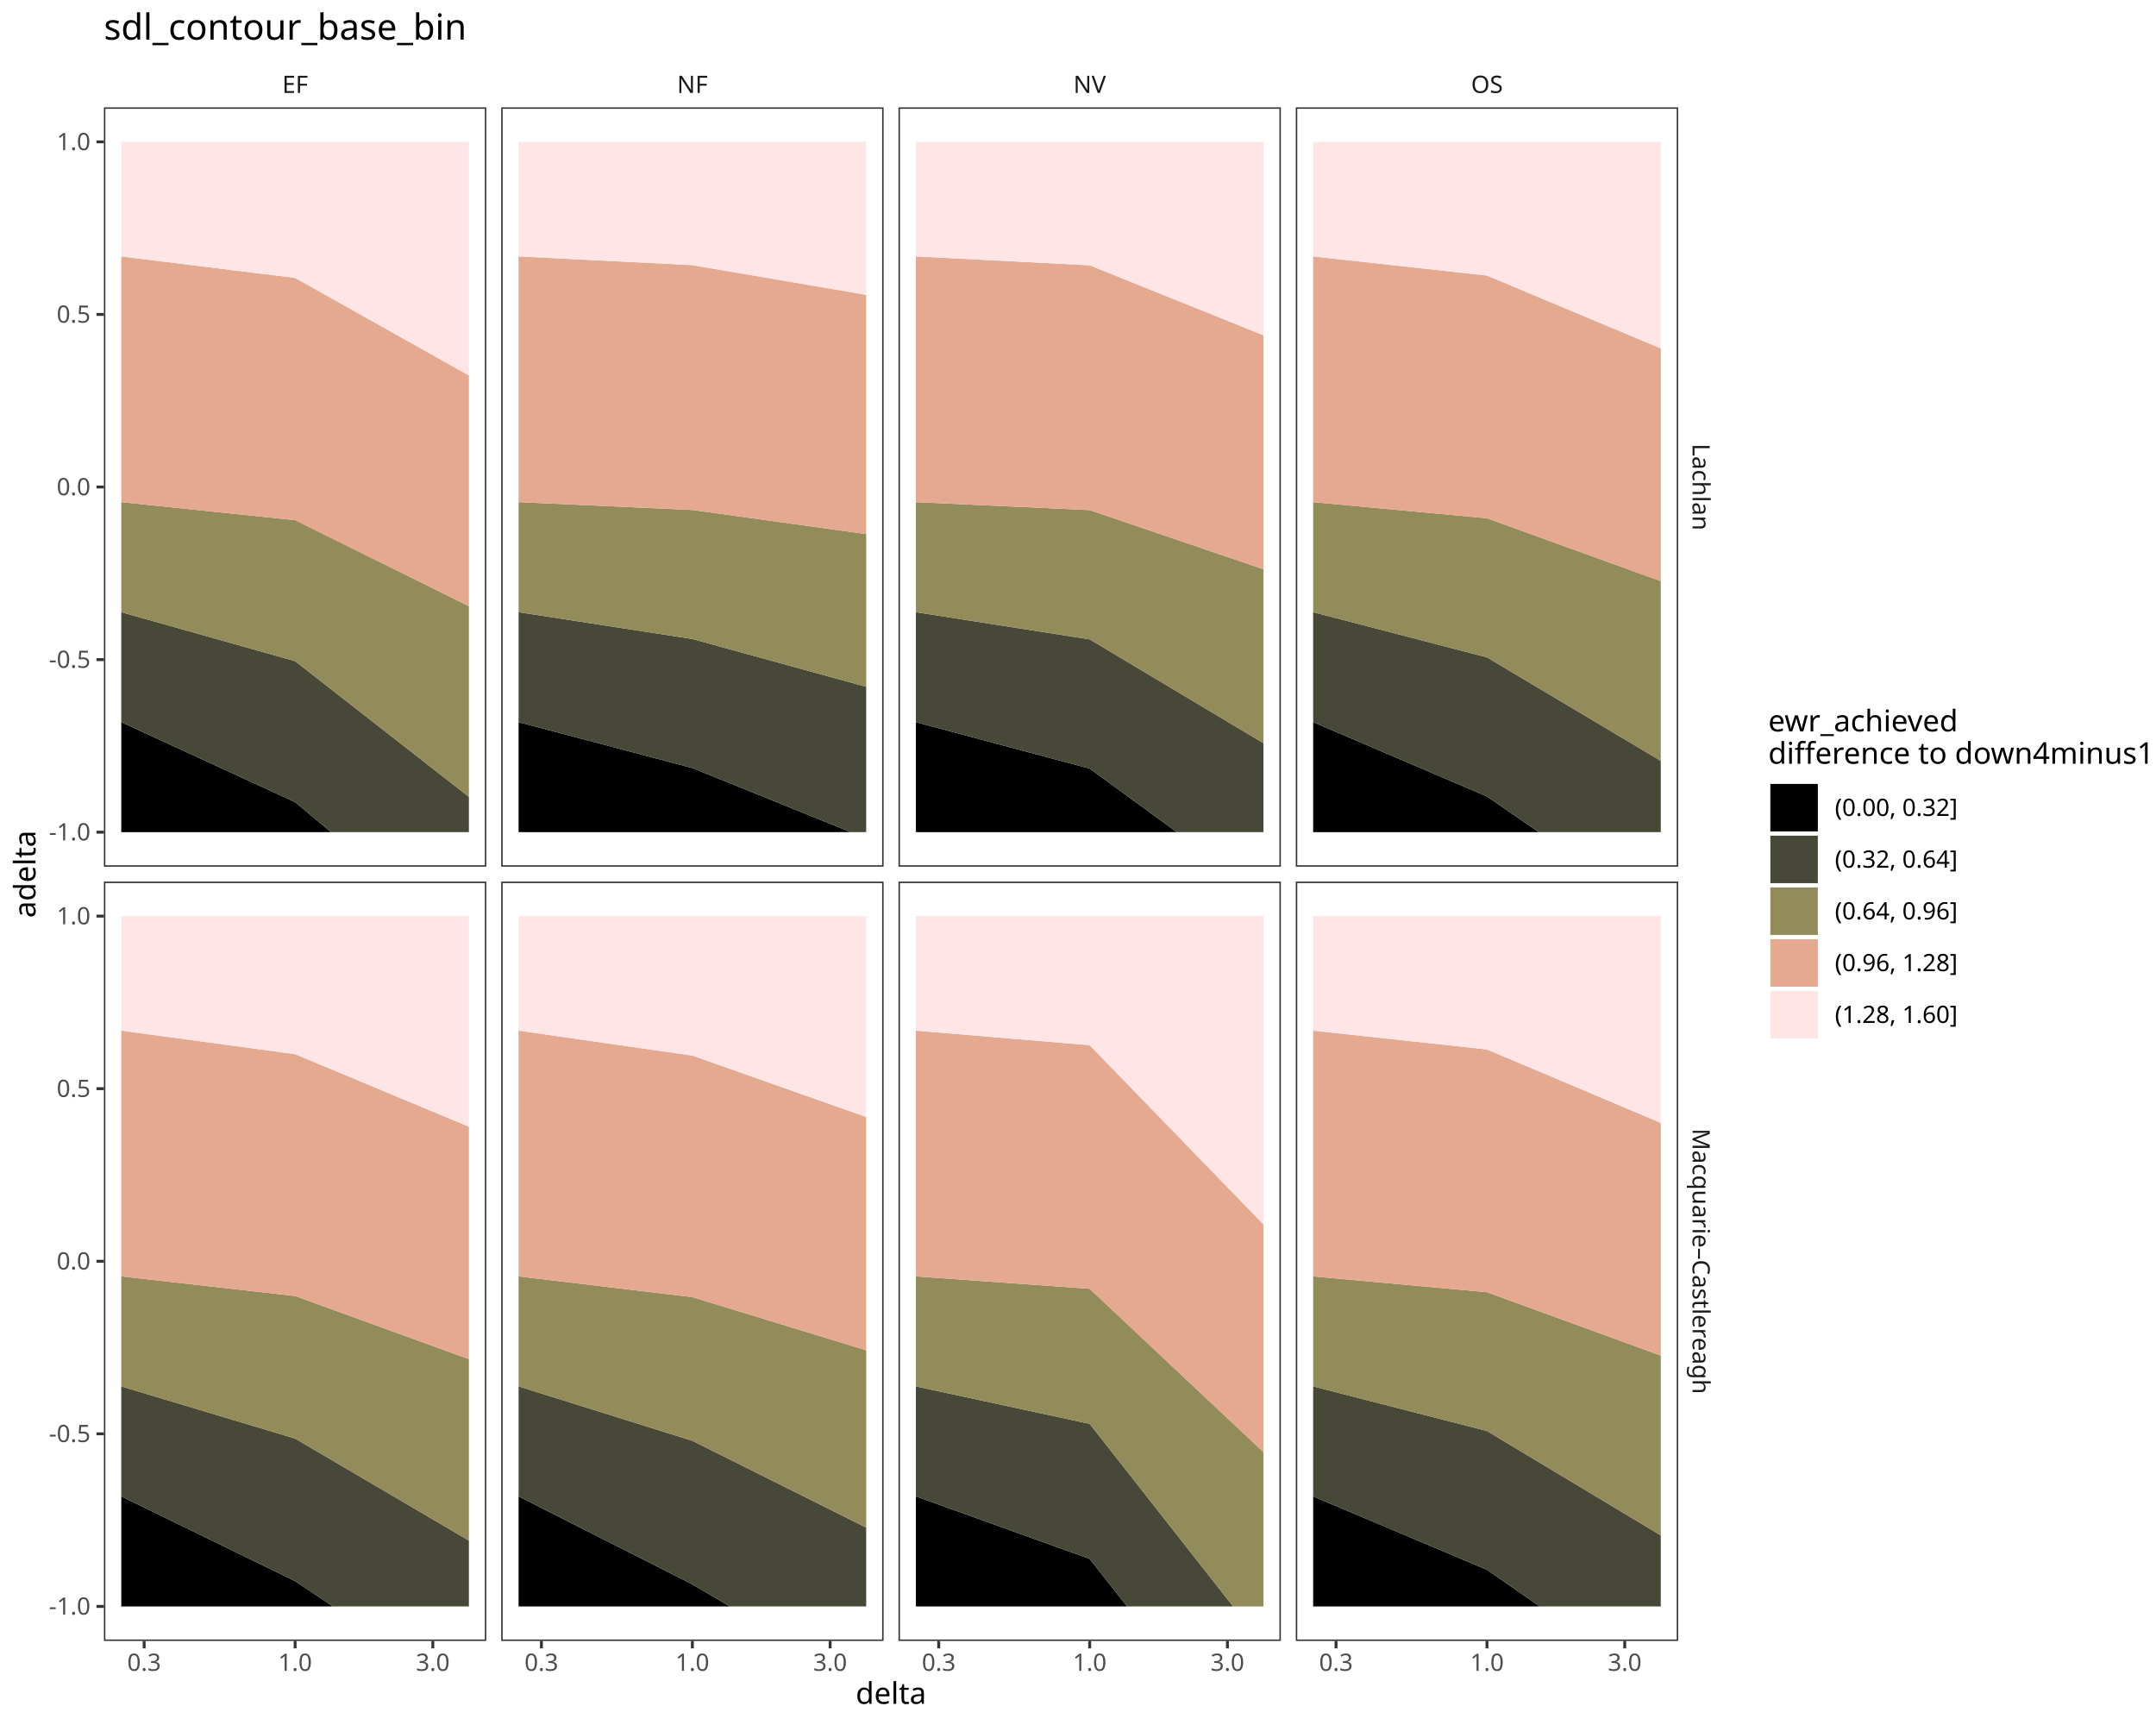
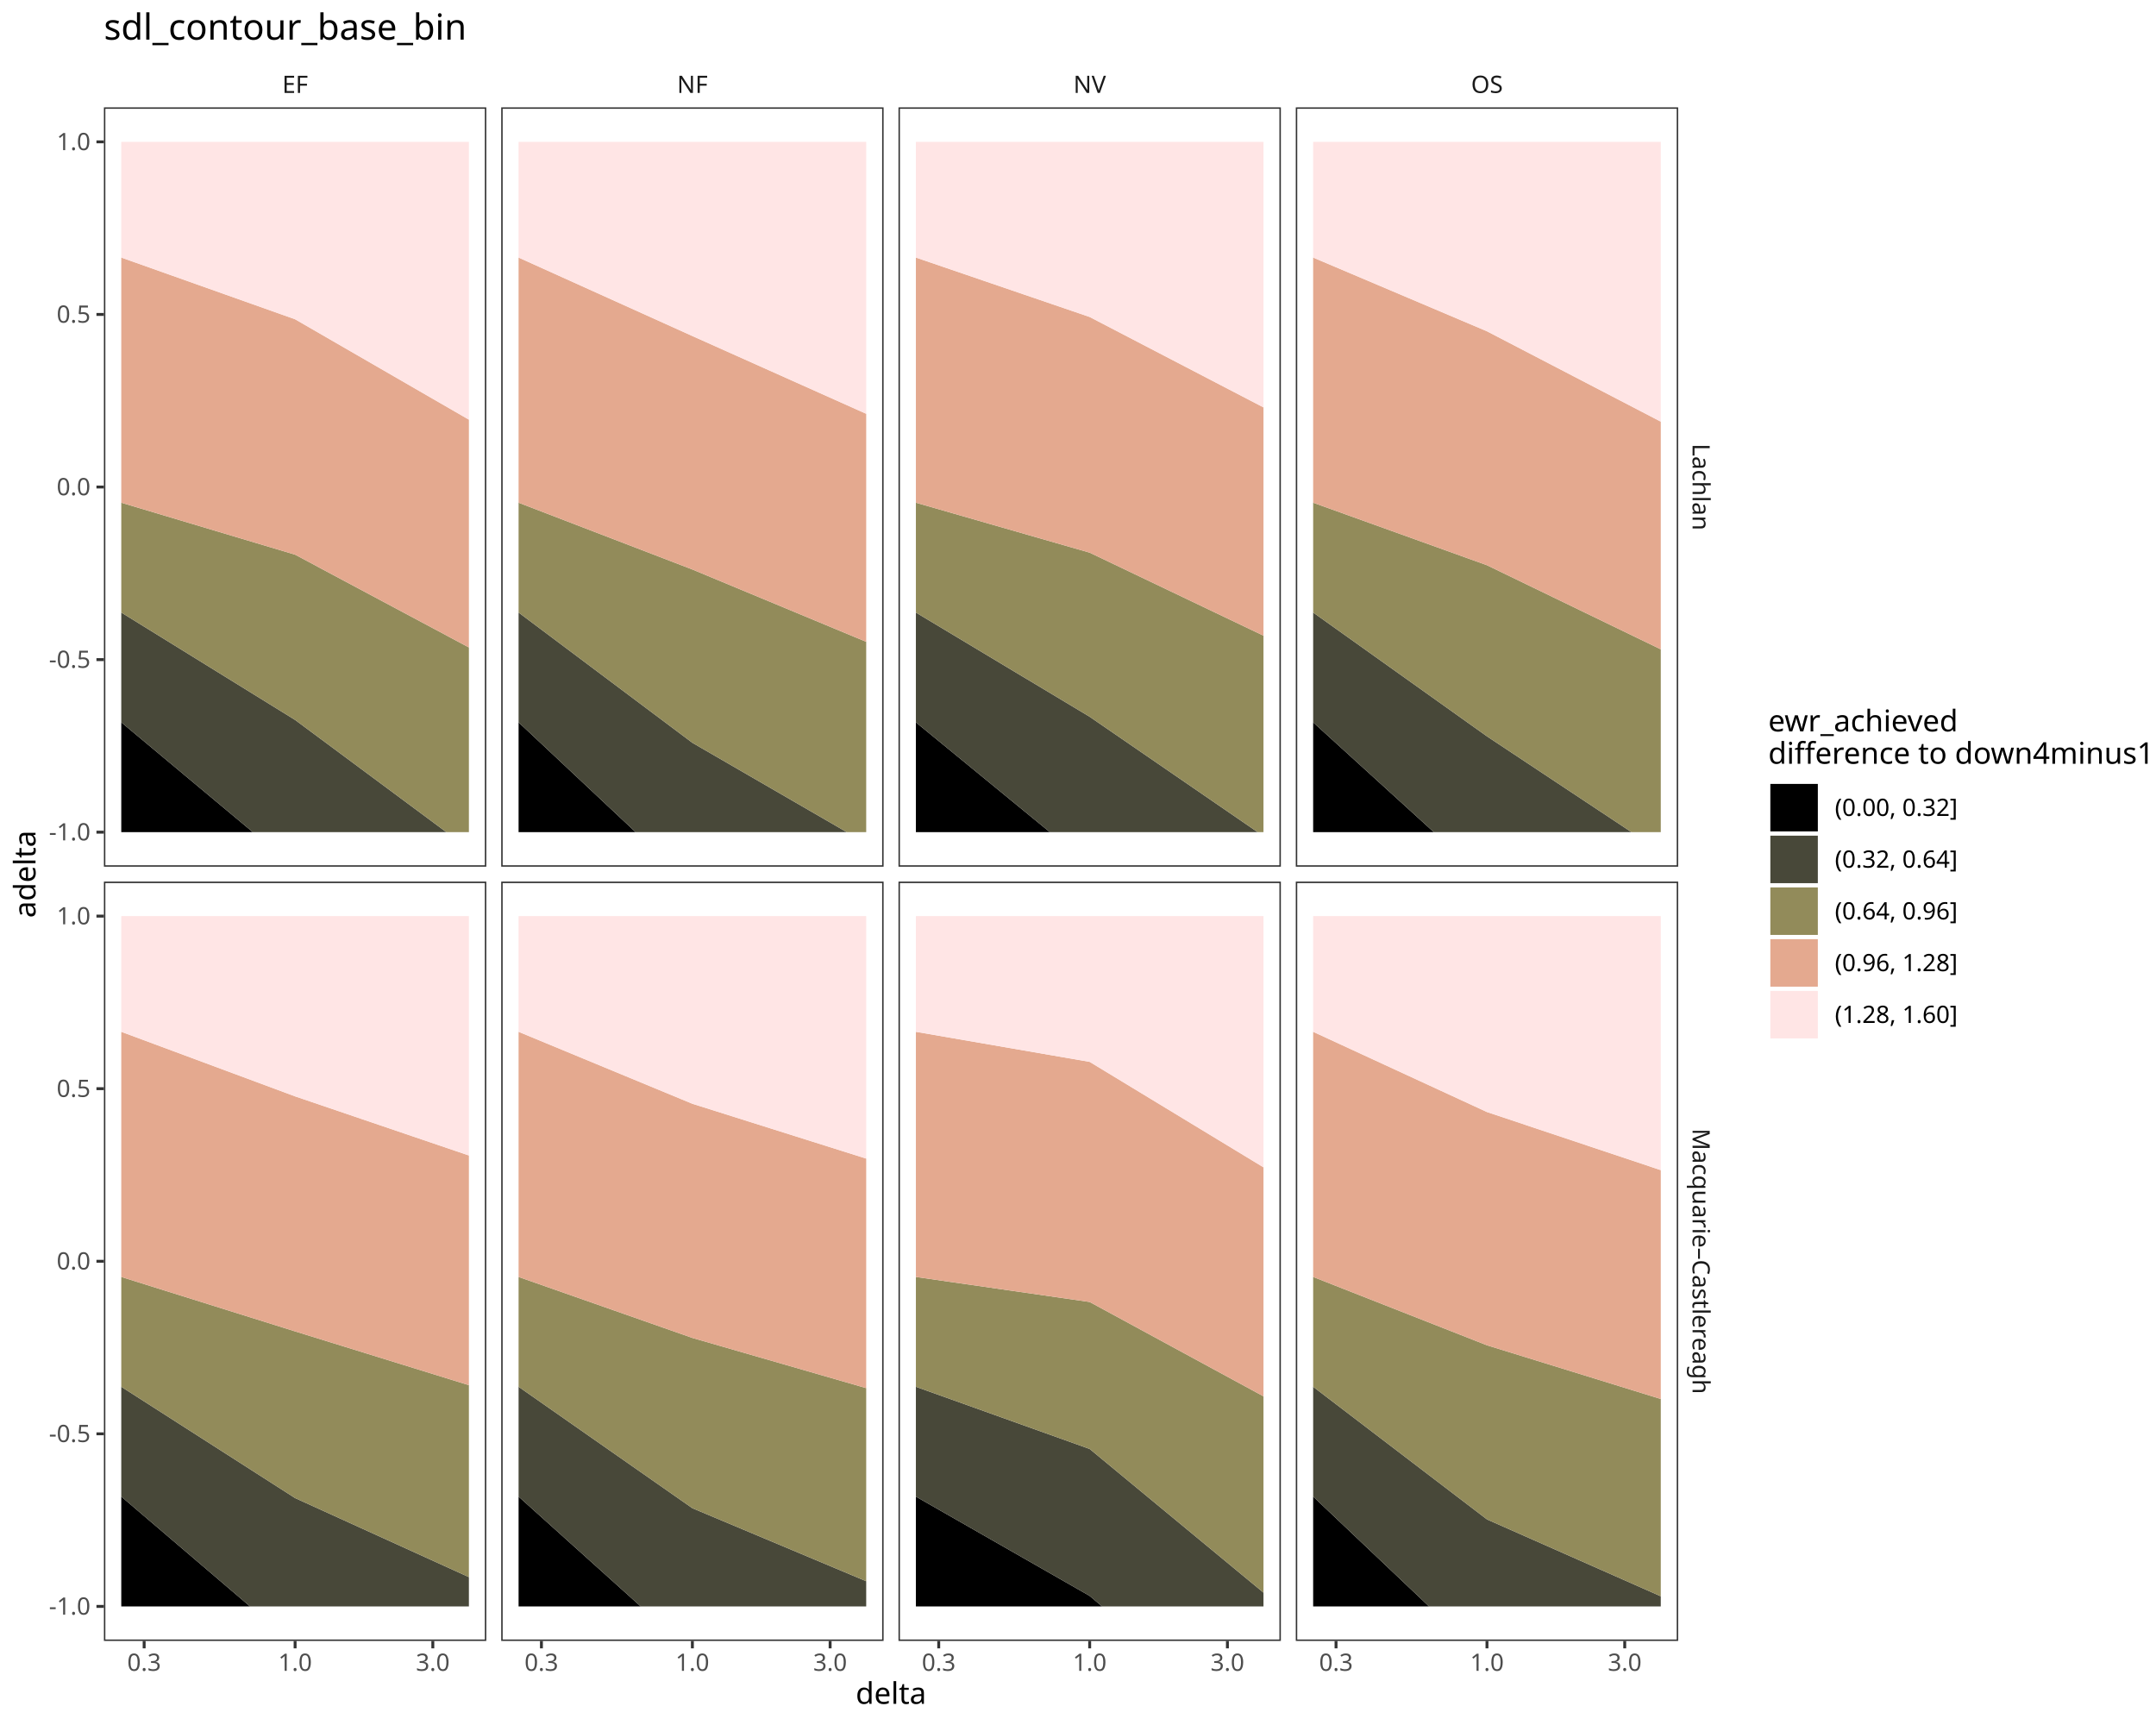
<svg xmlns="http://www.w3.org/2000/svg" class="svglite" data-engine-version="2.0" width="720.00pt" height="576.00pt" viewBox="0 0 720.00 576.00">
  <defs>
    <style type="text/css">
    .svglite line, .svglite polyline, .svglite polygon, .svglite path, .svglite rect, .svglite circle {
      fill: none;
      stroke: #000000;
      stroke-linecap: round;
      stroke-linejoin: round;
      stroke-miterlimit: 10.00;
    }
  </style>
  </defs>
  <rect width="100%" height="100%" style="stroke: none; fill: #FFFFFF;" />
  <defs>
    <clipPath id="cpMC4wMHw3MjAuMDB8MC4wMHw1NzYuMDA=">
      <rect x="0.00" y="0.00" width="720.00" height="576.00" />
    </clipPath>
  </defs>
  <g clip-path="url(#cpMC4wMHw3MjAuMDB8MC4wMHw1NzYuMDA=)">
    <rect x="0" y="0.00" width="720.00" height="576.00" style="stroke-width: 0.97; stroke: #FFFFFF; fill: #FFFFFF;" />
  </g>
  <defs>
    <clipPath id="cpMzQuNzB8MTYyLjM5fDM1Ljg1fDI4OS4zOQ==">
      <rect x="34.70" y="35.85" width="127.70" height="253.55" />
    </clipPath>
  </defs>
  <g clip-path="url(#cpMzQuNzB8MTYyLjM5fDM1Ljg1fDI4OS4zOQ==)">
    <rect x="34.70" y="35.85" width="127.70" height="253.55" style="stroke-width: 0.97; stroke: none; fill: #FFFFFF;" />
-     <path d="M 110.56 277.87 L 98.55 267.85 L 40.50 241.14 L 40.50 277.87 L 98.55 277.87 Z" style="fill-rule: evenodd; fill: #000000; stroke-width: 1.07; stroke: none; stroke-linecap: butt;" />
-     <path d="M 110.56 277.87 L 156.59 277.87 L 156.59 266.08 L 98.55 220.76 L 40.50 204.41 L 40.50 241.14 L 98.55 267.85 Z" style="fill-rule: evenodd; fill: #484839; stroke-width: 1.07; stroke: none; stroke-linecap: butt;" />
-     <path d="M 156.59 202.40 L 98.55 173.68 L 40.50 167.67 L 40.50 204.41 L 98.55 220.76 L 156.59 266.08 Z" style="fill-rule: evenodd; fill: #928B5A; stroke-width: 1.07; stroke: none; stroke-linecap: butt;" />
-     <path d="M 156.59 162.62 L 156.59 125.36 L 98.55 92.79 L 40.50 85.62 L 40.50 162.62 L 40.50 167.67 L 98.55 173.68 L 156.59 202.40 Z" style="fill-rule: evenodd; fill: #E4A98F; stroke-width: 1.07; stroke: none; stroke-linecap: butt;" />
-     <path d="M 156.59 47.37 L 98.55 47.37 L 40.50 47.37 L 40.50 85.62 L 98.55 92.79 L 156.59 125.36 Z" style="fill-rule: evenodd; fill: #FFE5E5; stroke-width: 1.07; stroke: none; stroke-linecap: butt;" />
+     <path d="M 84.44 277.87 L 40.50 241.20 L 40.50 277.87 Z" style="fill-rule: evenodd; fill: #000000; stroke-width: 1.07; stroke: none; stroke-linecap: butt;" />
+     <path d="M 149.07 277.87 L 98.55 240.40 L 40.50 204.53 L 40.50 241.20 L 84.44 277.87 L 98.55 277.87 Z" style="fill-rule: evenodd; fill: #484839; stroke-width: 1.07; stroke: none; stroke-linecap: butt;" />
+     <path d="M 149.07 277.87 L 156.59 277.87 L 156.59 216.19 L 98.55 185.21 L 40.50 167.86 L 40.50 204.53 L 98.55 240.40 Z" style="fill-rule: evenodd; fill: #928B5A; stroke-width: 1.07; stroke: none; stroke-linecap: butt;" />
+     <path d="M 156.59 162.62 L 156.59 140.13 L 98.55 106.61 L 40.50 86.00 L 40.50 162.62 L 40.50 167.86 L 98.55 185.21 L 156.59 216.19 Z" style="fill-rule: evenodd; fill: #E4A98F; stroke-width: 1.07; stroke: none; stroke-linecap: butt;" />
+     <path d="M 156.59 47.37 L 98.55 47.37 L 40.50 47.37 L 40.50 86.00 L 98.55 106.61 L 156.59 140.13 Z" style="fill-rule: evenodd; fill: #FFE5E5; stroke-width: 1.07; stroke: none; stroke-linecap: butt;" />
    <rect x="34.70" y="35.85" width="127.70" height="253.55" style="stroke-width: 0.97; stroke: #333333;" />
  </g>
  <g clip-path="url(#cpMC4wMHw3MjAuMDB8MC4wMHw1NzYuMDA=)">
</g>
  <defs>
    <clipPath id="cpMzQuNzB8MTYyLjM5fDI5NC4zOHw1NDcuOTI=">
      <rect x="34.70" y="294.38" width="127.70" height="253.55" />
    </clipPath>
  </defs>
  <g clip-path="url(#cpMzQuNzB8MTYyLjM5fDI5NC4zOHw1NDcuOTI=)">
    <rect x="34.70" y="294.38" width="127.70" height="253.55" style="stroke-width: 0.97; stroke: none; fill: #FFFFFF;" />
-     <path d="M 111.18 536.40 L 98.55 527.96 L 40.50 499.66 L 40.50 536.40 L 98.55 536.40 Z" style="fill-rule: evenodd; fill: #000000; stroke-width: 1.07; stroke: none; stroke-linecap: butt;" />
-     <path d="M 111.18 536.40 L 156.59 536.40 L 156.59 514.43 L 98.55 480.35 L 40.50 462.93 L 40.50 499.66 L 98.55 527.96 Z" style="fill-rule: evenodd; fill: #484839; stroke-width: 1.07; stroke: none; stroke-linecap: butt;" />
-     <path d="M 156.59 453.82 L 98.55 432.75 L 40.50 426.20 L 40.50 462.93 L 98.55 480.35 L 156.59 514.43 Z" style="fill-rule: evenodd; fill: #928B5A; stroke-width: 1.07; stroke: none; stroke-linecap: butt;" />
-     <path d="M 156.59 421.15 L 156.59 376.22 L 98.55 351.99 L 40.50 344.14 L 40.50 421.15 L 40.50 426.20 L 98.55 432.75 L 156.59 453.82 Z" style="fill-rule: evenodd; fill: #E4A98F; stroke-width: 1.07; stroke: none; stroke-linecap: butt;" />
-     <path d="M 156.59 305.90 L 98.55 305.90 L 40.50 305.90 L 40.50 344.14 L 98.55 351.99 L 156.59 376.22 Z" style="fill-rule: evenodd; fill: #FFE5E5; stroke-width: 1.07; stroke: none; stroke-linecap: butt;" />
+     <path d="M 83.49 536.40 L 40.50 499.73 L 40.50 536.40 Z" style="fill-rule: evenodd; fill: #000000; stroke-width: 1.07; stroke: none; stroke-linecap: butt;" />
+     <path d="M 156.59 526.62 L 98.55 500.23 L 40.50 463.06 L 40.50 499.73 L 83.49 536.40 L 98.55 536.40 L 156.59 536.40 Z" style="fill-rule: evenodd; fill: #484839; stroke-width: 1.07; stroke: none; stroke-linecap: butt;" />
+     <path d="M 156.59 462.53 L 98.55 444.57 L 40.50 426.39 L 40.50 463.06 L 98.55 500.23 L 156.59 526.62 Z" style="fill-rule: evenodd; fill: #928B5A; stroke-width: 1.07; stroke: none; stroke-linecap: butt;" />
+     <path d="M 156.59 421.15 L 156.59 385.83 L 98.55 366.09 L 40.50 344.53 L 40.50 421.15 L 40.50 426.39 L 98.55 444.57 L 156.59 462.53 Z" style="fill-rule: evenodd; fill: #E4A98F; stroke-width: 1.07; stroke: none; stroke-linecap: butt;" />
+     <path d="M 156.59 305.90 L 98.55 305.90 L 40.50 305.90 L 40.50 344.53 L 98.55 366.09 L 156.59 385.83 Z" style="fill-rule: evenodd; fill: #FFE5E5; stroke-width: 1.07; stroke: none; stroke-linecap: butt;" />
    <rect x="34.70" y="294.38" width="127.70" height="253.55" style="stroke-width: 0.97; stroke: #333333;" />
  </g>
  <g clip-path="url(#cpMC4wMHw3MjAuMDB8MC4wMHw1NzYuMDA=)">
</g>
  <defs>
    <clipPath id="cpMTY3LjM4fDI5NS4wN3wzNS44NXwyODkuMzk=">
      <rect x="167.38" y="35.85" width="127.70" height="253.55" />
    </clipPath>
  </defs>
  <g clip-path="url(#cpMTY3LjM4fDI5NS4wN3wzNS44NXwyODkuMzk=)">
    <rect x="167.38" y="35.85" width="127.70" height="253.55" style="stroke-width: 0.97; stroke: none; fill: #FFFFFF;" />
-     <path d="M 284.12 277.87 L 231.22 256.46 L 173.18 241.14 L 173.18 277.87 L 231.22 277.87 Z" style="fill-rule: evenodd; fill: #000000; stroke-width: 1.07; stroke: none; stroke-linecap: butt;" />
-     <path d="M 284.12 277.87 L 289.27 277.87 L 289.27 229.33 L 231.22 213.37 L 173.18 204.41 L 173.18 241.14 L 231.22 256.46 Z" style="fill-rule: evenodd; fill: #484839; stroke-width: 1.07; stroke: none; stroke-linecap: butt;" />
-     <path d="M 289.27 178.33 L 231.22 170.28 L 173.18 167.67 L 173.18 204.41 L 231.22 213.37 L 289.27 229.33 Z" style="fill-rule: evenodd; fill: #928B5A; stroke-width: 1.07; stroke: none; stroke-linecap: butt;" />
-     <path d="M 289.27 162.62 L 289.27 98.45 L 231.22 88.53 L 173.18 85.62 L 173.18 162.62 L 173.18 167.67 L 231.22 170.28 L 289.27 178.33 Z" style="fill-rule: evenodd; fill: #E4A98F; stroke-width: 1.07; stroke: none; stroke-linecap: butt;" />
-     <path d="M 289.27 47.37 L 231.22 47.37 L 173.18 47.37 L 173.18 85.62 L 231.22 88.53 L 289.27 98.45 Z" style="fill-rule: evenodd; fill: #FFE5E5; stroke-width: 1.07; stroke: none; stroke-linecap: butt;" />
+     <path d="M 212.28 277.87 L 173.18 241.20 L 173.18 277.87 Z" style="fill-rule: evenodd; fill: #000000; stroke-width: 1.07; stroke: none; stroke-linecap: butt;" />
+     <path d="M 282.79 277.87 L 231.22 248.03 L 173.18 204.53 L 173.18 241.20 L 212.28 277.87 L 231.22 277.87 Z" style="fill-rule: evenodd; fill: #484839; stroke-width: 1.07; stroke: none; stroke-linecap: butt;" />
+     <path d="M 282.79 277.87 L 289.27 277.87 L 289.27 214.31 L 231.22 190.16 L 173.18 167.86 L 173.18 204.53 L 231.22 248.03 Z" style="fill-rule: evenodd; fill: #928B5A; stroke-width: 1.07; stroke: none; stroke-linecap: butt;" />
+     <path d="M 289.27 162.62 L 289.27 138.17 L 231.22 112.20 L 173.18 86.00 L 173.18 162.62 L 173.18 167.86 L 231.22 190.16 L 289.27 214.31 Z" style="fill-rule: evenodd; fill: #E4A98F; stroke-width: 1.07; stroke: none; stroke-linecap: butt;" />
+     <path d="M 289.27 47.37 L 231.22 47.37 L 173.18 47.37 L 173.18 86.00 L 231.22 112.20 L 289.27 138.17 Z" style="fill-rule: evenodd; fill: #FFE5E5; stroke-width: 1.07; stroke: none; stroke-linecap: butt;" />
    <rect x="167.38" y="35.85" width="127.70" height="253.55" style="stroke-width: 0.97; stroke: #333333;" />
  </g>
  <g clip-path="url(#cpMC4wMHw3MjAuMDB8MC4wMHw1NzYuMDA=)">
</g>
  <defs>
    <clipPath id="cpMTY3LjM4fDI5NS4wN3wyOTQuMzh8NTQ3Ljky">
      <rect x="167.38" y="294.38" width="127.70" height="253.55" />
    </clipPath>
  </defs>
  <g clip-path="url(#cpMTY3LjM4fDI5NS4wN3wyOTQuMzh8NTQ3Ljky)">
    <rect x="167.38" y="294.38" width="127.70" height="253.55" style="stroke-width: 0.97; stroke: none; fill: #FFFFFF;" />
-     <path d="M 243.75 536.40 L 231.22 529.06 L 173.18 499.66 L 173.18 536.40 L 231.22 536.40 Z" style="fill-rule: evenodd; fill: #000000; stroke-width: 1.07; stroke: none; stroke-linecap: butt;" />
-     <path d="M 243.75 536.40 L 289.27 536.40 L 289.27 510.08 L 231.22 481.10 L 173.18 462.93 L 173.18 499.66 L 231.22 529.06 Z" style="fill-rule: evenodd; fill: #484839; stroke-width: 1.07; stroke: none; stroke-linecap: butt;" />
-     <path d="M 289.27 450.87 L 231.22 433.13 L 173.18 426.20 L 173.18 462.93 L 231.22 481.10 L 289.27 510.08 Z" style="fill-rule: evenodd; fill: #928B5A; stroke-width: 1.07; stroke: none; stroke-linecap: butt;" />
-     <path d="M 289.27 421.15 L 289.27 372.98 L 231.22 352.47 L 173.18 344.14 L 173.18 421.15 L 173.18 426.20 L 231.22 433.13 L 289.27 450.87 Z" style="fill-rule: evenodd; fill: #E4A98F; stroke-width: 1.07; stroke: none; stroke-linecap: butt;" />
-     <path d="M 289.27 305.90 L 231.22 305.90 L 173.18 305.90 L 173.18 344.14 L 231.22 352.47 L 289.27 372.98 Z" style="fill-rule: evenodd; fill: #FFE5E5; stroke-width: 1.07; stroke: none; stroke-linecap: butt;" />
+     <path d="M 213.96 536.40 L 173.18 499.73 L 173.18 536.40 Z" style="fill-rule: evenodd; fill: #000000; stroke-width: 1.07; stroke: none; stroke-linecap: butt;" />
+     <path d="M 289.27 527.99 L 231.22 503.61 L 173.18 463.06 L 173.18 499.73 L 213.96 536.40 L 231.22 536.40 L 289.27 536.40 Z" style="fill-rule: evenodd; fill: #484839; stroke-width: 1.07; stroke: none; stroke-linecap: butt;" />
+     <path d="M 289.27 463.51 L 231.22 446.75 L 173.18 426.39 L 173.18 463.06 L 231.22 503.61 L 289.27 527.99 Z" style="fill-rule: evenodd; fill: #928B5A; stroke-width: 1.07; stroke: none; stroke-linecap: butt;" />
+     <path d="M 289.27 421.15 L 289.27 386.87 L 231.22 368.56 L 173.18 344.53 L 173.18 421.15 L 173.18 426.39 L 231.22 446.75 L 289.27 463.51 Z" style="fill-rule: evenodd; fill: #E4A98F; stroke-width: 1.07; stroke: none; stroke-linecap: butt;" />
+     <path d="M 289.27 305.90 L 231.22 305.90 L 173.18 305.90 L 173.18 344.53 L 231.22 368.56 L 289.27 386.87 Z" style="fill-rule: evenodd; fill: #FFE5E5; stroke-width: 1.07; stroke: none; stroke-linecap: butt;" />
    <rect x="167.38" y="294.38" width="127.70" height="253.55" style="stroke-width: 0.97; stroke: #333333;" />
  </g>
  <g clip-path="url(#cpMC4wMHw3MjAuMDB8MC4wMHw1NzYuMDA=)">
</g>
  <defs>
    <clipPath id="cpMzAwLjA1fDQyNy43NXwzNS44NXwyODkuMzk=">
      <rect x="300.05" y="35.85" width="127.70" height="253.55" />
    </clipPath>
  </defs>
  <g clip-path="url(#cpMzAwLjA1fDQyNy43NXwzNS44NXwyODkuMzk=)">
    <rect x="300.05" y="35.85" width="127.70" height="253.55" style="stroke-width: 0.97; stroke: none; fill: #FFFFFF;" />
-     <path d="M 393.02 277.87 L 363.90 256.65 L 305.86 241.14 L 305.86 277.87 L 363.90 277.87 Z" style="fill-rule: evenodd; fill: #000000; stroke-width: 1.07; stroke: none; stroke-linecap: butt;" />
-     <path d="M 393.02 277.87 L 421.94 277.87 L 421.94 248.16 L 363.90 213.49 L 305.86 204.41 L 305.86 241.14 L 363.90 256.65 Z" style="fill-rule: evenodd; fill: #484839; stroke-width: 1.07; stroke: none; stroke-linecap: butt;" />
-     <path d="M 421.94 190.08 L 363.90 170.32 L 305.86 167.67 L 305.86 204.41 L 363.90 213.49 L 421.94 248.16 Z" style="fill-rule: evenodd; fill: #928B5A; stroke-width: 1.07; stroke: none; stroke-linecap: butt;" />
-     <path d="M 421.94 162.62 L 421.94 111.94 L 363.90 88.59 L 305.86 85.62 L 305.86 162.62 L 305.86 167.67 L 363.90 170.32 L 421.94 190.08 Z" style="fill-rule: evenodd; fill: #E4A98F; stroke-width: 1.07; stroke: none; stroke-linecap: butt;" />
-     <path d="M 421.94 47.37 L 363.90 47.37 L 305.86 47.37 L 305.86 85.62 L 363.90 88.59 L 421.94 111.94 Z" style="fill-rule: evenodd; fill: #FFE5E5; stroke-width: 1.07; stroke: none; stroke-linecap: butt;" />
+     <path d="M 350.61 277.87 L 305.86 241.20 L 305.86 277.87 Z" style="fill-rule: evenodd; fill: #000000; stroke-width: 1.07; stroke: none; stroke-linecap: butt;" />
+     <path d="M 420.01 277.87 L 363.90 239.34 L 305.86 204.53 L 305.86 241.20 L 350.61 277.87 L 363.90 277.87 Z" style="fill-rule: evenodd; fill: #484839; stroke-width: 1.07; stroke: none; stroke-linecap: butt;" />
+     <path d="M 420.01 277.87 L 421.94 277.87 L 421.94 212.26 L 363.90 184.54 L 305.86 167.86 L 305.86 204.53 L 363.90 239.34 Z" style="fill-rule: evenodd; fill: #928B5A; stroke-width: 1.07; stroke: none; stroke-linecap: butt;" />
+     <path d="M 421.94 162.62 L 421.94 136.03 L 363.90 105.84 L 305.86 86.00 L 305.86 162.62 L 305.86 167.86 L 363.90 184.54 L 421.94 212.26 Z" style="fill-rule: evenodd; fill: #E4A98F; stroke-width: 1.07; stroke: none; stroke-linecap: butt;" />
+     <path d="M 421.94 47.37 L 363.90 47.37 L 305.86 47.37 L 305.86 86.00 L 363.90 105.84 L 421.94 136.03 Z" style="fill-rule: evenodd; fill: #FFE5E5; stroke-width: 1.07; stroke: none; stroke-linecap: butt;" />
    <rect x="300.05" y="35.85" width="127.70" height="253.55" style="stroke-width: 0.97; stroke: #333333;" />
  </g>
  <g clip-path="url(#cpMC4wMHw3MjAuMDB8MC4wMHw1NzYuMDA=)">
</g>
  <defs>
    <clipPath id="cpMzAwLjA1fDQyNy43NXwyOTQuMzh8NTQ3Ljky">
      <rect x="300.05" y="294.38" width="127.70" height="253.55" />
    </clipPath>
  </defs>
  <g clip-path="url(#cpMzAwLjA1fDQyNy43NXwyOTQuMzh8NTQ3Ljky)">
    <rect x="300.05" y="294.38" width="127.70" height="253.55" style="stroke-width: 0.97; stroke: none; fill: #FFFFFF;" />
-     <path d="M 376.36 536.40 L 363.90 520.54 L 305.86 499.66 L 305.86 536.40 L 363.90 536.40 Z" style="fill-rule: evenodd; fill: #000000; stroke-width: 1.07; stroke: none; stroke-linecap: butt;" />
-     <path d="M 376.36 536.40 L 411.79 536.40 L 363.90 475.44 L 305.86 462.93 L 305.86 499.66 L 363.90 520.54 Z" style="fill-rule: evenodd; fill: #484839; stroke-width: 1.07; stroke: none; stroke-linecap: butt;" />
-     <path d="M 411.79 536.40 L 421.94 536.40 L 421.94 484.88 L 363.90 430.34 L 305.86 426.20 L 305.86 462.93 L 363.90 475.44 Z" style="fill-rule: evenodd; fill: #928B5A; stroke-width: 1.07; stroke: none; stroke-linecap: butt;" />
-     <path d="M 421.94 421.15 L 421.94 408.84 L 363.90 349.00 L 305.86 344.14 L 305.86 421.15 L 305.86 426.20 L 363.90 430.34 L 421.94 484.88 Z" style="fill-rule: evenodd; fill: #E4A98F; stroke-width: 1.07; stroke: none; stroke-linecap: butt;" />
-     <path d="M 421.94 305.90 L 363.90 305.90 L 305.86 305.90 L 305.86 344.14 L 363.90 349.00 L 421.94 408.84 Z" style="fill-rule: evenodd; fill: #FFE5E5; stroke-width: 1.07; stroke: none; stroke-linecap: butt;" />
+     <path d="M 368.03 536.40 L 363.90 532.90 L 305.86 499.73 L 305.86 536.40 L 363.90 536.40 Z" style="fill-rule: evenodd; fill: #000000; stroke-width: 1.07; stroke: none; stroke-linecap: butt;" />
+     <path d="M 368.03 536.40 L 421.94 536.40 L 421.94 531.80 L 363.90 483.83 L 305.86 463.06 L 305.86 499.73 L 363.90 532.90 Z" style="fill-rule: evenodd; fill: #484839; stroke-width: 1.07; stroke: none; stroke-linecap: butt;" />
+     <path d="M 421.94 466.25 L 363.90 434.75 L 305.86 426.39 L 305.86 463.06 L 363.90 483.83 L 421.94 531.80 Z" style="fill-rule: evenodd; fill: #928B5A; stroke-width: 1.07; stroke: none; stroke-linecap: butt;" />
+     <path d="M 421.94 421.15 L 421.94 389.78 L 363.90 354.57 L 305.86 344.53 L 305.86 421.15 L 305.86 426.39 L 363.90 434.75 L 421.94 466.25 Z" style="fill-rule: evenodd; fill: #E4A98F; stroke-width: 1.07; stroke: none; stroke-linecap: butt;" />
+     <path d="M 421.94 305.90 L 363.90 305.90 L 305.86 305.90 L 305.86 344.53 L 363.90 354.57 L 421.94 389.78 Z" style="fill-rule: evenodd; fill: #FFE5E5; stroke-width: 1.07; stroke: none; stroke-linecap: butt;" />
    <rect x="300.05" y="294.38" width="127.70" height="253.55" style="stroke-width: 0.97; stroke: #333333;" />
  </g>
  <g clip-path="url(#cpMC4wMHw3MjAuMDB8MC4wMHw1NzYuMDA=)">
</g>
  <defs>
    <clipPath id="cpNDMyLjczfDU2MC40MnwzNS44NXwyODkuMzk=">
      <rect x="432.73" y="35.85" width="127.70" height="253.55" />
    </clipPath>
  </defs>
  <g clip-path="url(#cpNDMyLjczfDU2MC40MnwzNS44NXwyODkuMzk=)">
    <rect x="432.73" y="35.85" width="127.70" height="253.55" style="stroke-width: 0.97; stroke: none; fill: #FFFFFF;" />
-     <path d="M 513.89 277.87 L 496.58 265.96 L 438.53 241.14 L 438.53 277.87 L 496.58 277.87 Z" style="fill-rule: evenodd; fill: #000000; stroke-width: 1.07; stroke: none; stroke-linecap: butt;" />
-     <path d="M 513.89 277.87 L 554.62 277.87 L 554.62 254.06 L 496.58 219.50 L 438.53 204.41 L 438.53 241.14 L 496.58 265.96 Z" style="fill-rule: evenodd; fill: #484839; stroke-width: 1.07; stroke: none; stroke-linecap: butt;" />
-     <path d="M 554.62 194.04 L 496.58 173.05 L 438.53 167.67 L 438.53 204.41 L 496.58 219.50 L 554.62 254.06 Z" style="fill-rule: evenodd; fill: #928B5A; stroke-width: 1.07; stroke: none; stroke-linecap: butt;" />
-     <path d="M 554.62 162.62 L 554.62 116.32 L 496.58 92.01 L 438.53 85.62 L 438.53 162.62 L 438.53 167.67 L 496.58 173.05 L 554.62 194.04 Z" style="fill-rule: evenodd; fill: #E4A98F; stroke-width: 1.07; stroke: none; stroke-linecap: butt;" />
-     <path d="M 554.62 47.37 L 496.58 47.37 L 438.53 47.37 L 438.53 85.62 L 496.58 92.01 L 554.62 116.32 Z" style="fill-rule: evenodd; fill: #FFE5E5; stroke-width: 1.07; stroke: none; stroke-linecap: butt;" />
+     <path d="M 478.84 277.87 L 438.53 241.20 L 438.53 277.87 Z" style="fill-rule: evenodd; fill: #000000; stroke-width: 1.07; stroke: none; stroke-linecap: butt;" />
+     <path d="M 544.85 277.87 L 496.58 245.88 L 438.53 204.53 L 438.53 241.20 L 478.84 277.87 L 496.58 277.87 Z" style="fill-rule: evenodd; fill: #484839; stroke-width: 1.07; stroke: none; stroke-linecap: butt;" />
+     <path d="M 544.85 277.87 L 554.62 277.87 L 554.62 216.82 L 496.58 188.74 L 438.53 167.86 L 438.53 204.53 L 496.58 245.88 Z" style="fill-rule: evenodd; fill: #928B5A; stroke-width: 1.07; stroke: none; stroke-linecap: butt;" />
+     <path d="M 554.62 162.62 L 554.62 140.79 L 496.58 110.62 L 438.53 86.00 L 438.53 162.62 L 438.53 167.86 L 496.58 188.74 L 554.62 216.82 Z" style="fill-rule: evenodd; fill: #E4A98F; stroke-width: 1.07; stroke: none; stroke-linecap: butt;" />
+     <path d="M 554.62 47.37 L 496.58 47.37 L 438.53 47.37 L 438.53 86.00 L 496.58 110.62 L 554.62 140.79 Z" style="fill-rule: evenodd; fill: #FFE5E5; stroke-width: 1.07; stroke: none; stroke-linecap: butt;" />
    <rect x="432.73" y="35.85" width="127.70" height="253.55" style="stroke-width: 0.97; stroke: #333333;" />
  </g>
  <g clip-path="url(#cpMC4wMHw3MjAuMDB8MC4wMHw1NzYuMDA=)">
</g>
  <defs>
    <clipPath id="cpNDMyLjczfDU2MC40MnwyOTQuMzh8NTQ3Ljky">
      <rect x="432.73" y="294.38" width="127.70" height="253.55" />
    </clipPath>
  </defs>
  <g clip-path="url(#cpNDMyLjczfDU2MC40MnwyOTQuMzh8NTQ3Ljky)">
    <rect x="432.73" y="294.38" width="127.70" height="253.55" style="stroke-width: 0.97; stroke: none; fill: #FFFFFF;" />
-     <path d="M 514.18 536.40 L 496.58 524.18 L 438.53 499.66 L 438.53 536.40 L 496.58 536.40 Z" style="fill-rule: evenodd; fill: #000000; stroke-width: 1.07; stroke: none; stroke-linecap: butt;" />
-     <path d="M 514.18 536.40 L 554.62 536.40 L 554.62 512.69 L 496.58 477.83 L 438.53 462.93 L 438.53 499.66 L 496.58 524.18 Z" style="fill-rule: evenodd; fill: #484839; stroke-width: 1.07; stroke: none; stroke-linecap: butt;" />
-     <path d="M 554.62 452.64 L 496.58 431.48 L 438.53 426.20 L 438.53 462.93 L 496.58 477.83 L 554.62 512.69 Z" style="fill-rule: evenodd; fill: #928B5A; stroke-width: 1.07; stroke: none; stroke-linecap: butt;" />
-     <path d="M 554.62 421.15 L 554.62 374.93 L 496.58 350.42 L 438.53 344.14 L 438.53 421.15 L 438.53 426.20 L 496.58 431.48 L 554.62 452.64 Z" style="fill-rule: evenodd; fill: #E4A98F; stroke-width: 1.07; stroke: none; stroke-linecap: butt;" />
-     <path d="M 554.62 305.90 L 496.58 305.90 L 438.53 305.90 L 438.53 344.14 L 496.58 350.42 L 554.62 374.93 Z" style="fill-rule: evenodd; fill: #FFE5E5; stroke-width: 1.07; stroke: none; stroke-linecap: butt;" />
+     <path d="M 477.22 536.40 L 438.53 499.73 L 438.53 536.40 Z" style="fill-rule: evenodd; fill: #000000; stroke-width: 1.07; stroke: none; stroke-linecap: butt;" />
+     <path d="M 554.62 533.02 L 496.58 507.35 L 438.53 463.06 L 438.53 499.73 L 477.22 536.40 L 496.58 536.40 L 554.62 536.40 Z" style="fill-rule: evenodd; fill: #484839; stroke-width: 1.07; stroke: none; stroke-linecap: butt;" />
+     <path d="M 554.62 467.14 L 496.58 449.21 L 438.53 426.39 L 438.53 463.06 L 496.58 507.35 L 554.62 533.02 Z" style="fill-rule: evenodd; fill: #928B5A; stroke-width: 1.07; stroke: none; stroke-linecap: butt;" />
+     <path d="M 554.62 421.15 L 554.62 390.72 L 496.58 371.32 L 438.53 344.53 L 438.53 421.15 L 438.53 426.39 L 496.58 449.21 L 554.62 467.14 Z" style="fill-rule: evenodd; fill: #E4A98F; stroke-width: 1.07; stroke: none; stroke-linecap: butt;" />
+     <path d="M 554.62 305.90 L 496.58 305.90 L 438.53 305.90 L 438.53 344.53 L 496.58 371.32 L 554.62 390.72 Z" style="fill-rule: evenodd; fill: #FFE5E5; stroke-width: 1.07; stroke: none; stroke-linecap: butt;" />
    <rect x="432.73" y="294.38" width="127.70" height="253.55" style="stroke-width: 0.97; stroke: #333333;" />
  </g>
  <g clip-path="url(#cpMC4wMHw3MjAuMDB8MC4wMHw1NzYuMDA=)">
</g>
  <defs>
    <clipPath id="cpMzQuNzB8MTYyLjM5fDIwLjcxfDM1Ljg1">
      <rect x="34.70" y="20.71" width="127.70" height="15.14" />
    </clipPath>
  </defs>
  <g clip-path="url(#cpMzQuNzB8MTYyLjM5fDIwLjcxfDM1Ljg1)">
    <text x="98.55" y="31.03" text-anchor="middle" style="font-size: 8.00px; fill: #1A1A1A; font-family: sans;" textLength="10.22px" lengthAdjust="spacingAndGlyphs">EF</text>
  </g>
  <g clip-path="url(#cpMC4wMHw3MjAuMDB8MC4wMHw1NzYuMDA=)">
</g>
  <defs>
    <clipPath id="cpMTY3LjM4fDI5NS4wN3wyMC43MXwzNS44NQ==">
      <rect x="167.38" y="20.71" width="127.70" height="15.14" />
    </clipPath>
  </defs>
  <g clip-path="url(#cpMTY3LjM4fDI5NS4wN3wyMC43MXwzNS44NQ==)">
    <text x="231.22" y="31.03" text-anchor="middle" style="font-size: 8.00px; fill: #1A1A1A; font-family: sans;" textLength="10.67px" lengthAdjust="spacingAndGlyphs">NF</text>
  </g>
  <g clip-path="url(#cpMC4wMHw3MjAuMDB8MC4wMHw1NzYuMDA=)">
</g>
  <defs>
    <clipPath id="cpMzAwLjA1fDQyNy43NXwyMC43MXwzNS44NQ==">
      <rect x="300.05" y="20.71" width="127.70" height="15.14" />
    </clipPath>
  </defs>
  <g clip-path="url(#cpMzAwLjA1fDQyNy43NXwyMC43MXwzNS44NQ==)">
    <text x="363.90" y="31.03" text-anchor="middle" style="font-size: 8.00px; fill: #1A1A1A; font-family: sans;" textLength="11.12px" lengthAdjust="spacingAndGlyphs">NV</text>
  </g>
  <g clip-path="url(#cpMC4wMHw3MjAuMDB8MC4wMHw1NzYuMDA=)">
</g>
  <defs>
    <clipPath id="cpNDMyLjczfDU2MC40MnwyMC43MXwzNS44NQ==">
      <rect x="432.73" y="20.71" width="127.70" height="15.14" />
    </clipPath>
  </defs>
  <g clip-path="url(#cpNDMyLjczfDU2MC40MnwyMC43MXwzNS44NQ==)">
    <text x="496.58" y="31.03" text-anchor="middle" style="font-size: 8.00px; fill: #1A1A1A; font-family: sans;" textLength="11.56px" lengthAdjust="spacingAndGlyphs">OS</text>
  </g>
  <g clip-path="url(#cpMC4wMHw3MjAuMDB8MC4wMHw1NzYuMDA=)">
</g>
  <defs>
    <clipPath id="cpNTYwLjQyfDU3NS41NnwzNS44NXwyODkuMzk=">
      <rect x="560.42" y="35.85" width="15.14" height="253.55" />
    </clipPath>
  </defs>
  <g clip-path="url(#cpNTYwLjQyfDU3NS41NnwzNS44NXwyODkuMzk=)">
    <text transform="translate(565.24,162.62) rotate(90)" text-anchor="middle" style="font-size: 8.00px; fill: #1A1A1A; font-family: sans;" textLength="28.03px" lengthAdjust="spacingAndGlyphs">Lachlan</text>
  </g>
  <g clip-path="url(#cpMC4wMHw3MjAuMDB8MC4wMHw1NzYuMDA=)">
</g>
  <defs>
    <clipPath id="cpNTYwLjQyfDU3NS41NnwyOTQuMzh8NTQ3Ljky">
      <rect x="560.42" y="294.38" width="15.14" height="253.55" />
    </clipPath>
  </defs>
  <g clip-path="url(#cpNTYwLjQyfDU3NS41NnwyOTQuMzh8NTQ3Ljky)">
    <text transform="translate(565.24,421.15) rotate(90)" text-anchor="middle" style="font-size: 8.00px; fill: #1A1A1A; font-family: sans;" textLength="84.95px" lengthAdjust="spacingAndGlyphs">Macquarie–Castlereagh</text>
  </g>
  <g clip-path="url(#cpMC4wMHw3MjAuMDB8MC4wMHw1NzYuMDA=)">
    <polyline points="48.14,550.41 48.14,547.92 " style="stroke-width: 0.97; stroke: #333333; stroke-linecap: butt;" />
    <polyline points="98.55,550.41 98.55,547.92 " style="stroke-width: 0.97; stroke: #333333; stroke-linecap: butt;" />
    <polyline points="144.54,550.41 144.54,547.92 " style="stroke-width: 0.97; stroke: #333333; stroke-linecap: butt;" />
    <text x="48.14" y="557.91" text-anchor="middle" style="font-size: 8.00px; fill: #4D4D4D; font-family: sans;" textLength="11.12px" lengthAdjust="spacingAndGlyphs">0.3</text>
    <text x="98.55" y="557.91" text-anchor="middle" style="font-size: 8.00px; fill: #4D4D4D; font-family: sans;" textLength="11.12px" lengthAdjust="spacingAndGlyphs">1.0</text>
    <text x="144.54" y="557.91" text-anchor="middle" style="font-size: 8.00px; fill: #4D4D4D; font-family: sans;" textLength="11.12px" lengthAdjust="spacingAndGlyphs">3.0</text>
    <polyline points="180.81,550.41 180.81,547.92 " style="stroke-width: 0.97; stroke: #333333; stroke-linecap: butt;" />
    <polyline points="231.22,550.41 231.22,547.92 " style="stroke-width: 0.97; stroke: #333333; stroke-linecap: butt;" />
    <polyline points="277.22,550.41 277.22,547.92 " style="stroke-width: 0.97; stroke: #333333; stroke-linecap: butt;" />
    <text x="180.81" y="557.91" text-anchor="middle" style="font-size: 8.00px; fill: #4D4D4D; font-family: sans;" textLength="11.12px" lengthAdjust="spacingAndGlyphs">0.3</text>
    <text x="231.22" y="557.91" text-anchor="middle" style="font-size: 8.00px; fill: #4D4D4D; font-family: sans;" textLength="11.12px" lengthAdjust="spacingAndGlyphs">1.0</text>
    <text x="277.22" y="557.91" text-anchor="middle" style="font-size: 8.00px; fill: #4D4D4D; font-family: sans;" textLength="11.12px" lengthAdjust="spacingAndGlyphs">3.0</text>
    <polyline points="313.49,550.41 313.49,547.92 " style="stroke-width: 0.97; stroke: #333333; stroke-linecap: butt;" />
    <polyline points="363.90,550.41 363.90,547.92 " style="stroke-width: 0.97; stroke: #333333; stroke-linecap: butt;" />
    <polyline points="409.90,550.41 409.90,547.92 " style="stroke-width: 0.97; stroke: #333333; stroke-linecap: butt;" />
    <text x="313.49" y="557.91" text-anchor="middle" style="font-size: 8.00px; fill: #4D4D4D; font-family: sans;" textLength="11.12px" lengthAdjust="spacingAndGlyphs">0.3</text>
    <text x="363.90" y="557.91" text-anchor="middle" style="font-size: 8.00px; fill: #4D4D4D; font-family: sans;" textLength="11.12px" lengthAdjust="spacingAndGlyphs">1.0</text>
    <text x="409.90" y="557.91" text-anchor="middle" style="font-size: 8.00px; fill: #4D4D4D; font-family: sans;" textLength="11.12px" lengthAdjust="spacingAndGlyphs">3.0</text>
    <polyline points="446.17,550.41 446.17,547.92 " style="stroke-width: 0.97; stroke: #333333; stroke-linecap: butt;" />
    <polyline points="496.58,550.41 496.58,547.92 " style="stroke-width: 0.97; stroke: #333333; stroke-linecap: butt;" />
    <polyline points="542.58,550.41 542.58,547.92 " style="stroke-width: 0.97; stroke: #333333; stroke-linecap: butt;" />
    <text x="446.17" y="557.91" text-anchor="middle" style="font-size: 8.00px; fill: #4D4D4D; font-family: sans;" textLength="11.12px" lengthAdjust="spacingAndGlyphs">0.3</text>
    <text x="496.58" y="557.91" text-anchor="middle" style="font-size: 8.00px; fill: #4D4D4D; font-family: sans;" textLength="11.12px" lengthAdjust="spacingAndGlyphs">1.0</text>
    <text x="542.58" y="557.91" text-anchor="middle" style="font-size: 8.00px; fill: #4D4D4D; font-family: sans;" textLength="11.12px" lengthAdjust="spacingAndGlyphs">3.0</text>
    <text x="30.22" y="280.62" text-anchor="end" style="font-size: 8.00px; fill: #4D4D4D; font-family: sans;" textLength="13.79px" lengthAdjust="spacingAndGlyphs">-1.0</text>
    <text x="30.22" y="223.00" text-anchor="end" style="font-size: 8.00px; fill: #4D4D4D; font-family: sans;" textLength="13.79px" lengthAdjust="spacingAndGlyphs">-0.5</text>
    <text x="30.22" y="165.37" text-anchor="end" style="font-size: 8.00px; fill: #4D4D4D; font-family: sans;" textLength="11.12px" lengthAdjust="spacingAndGlyphs">0.0</text>
    <text x="30.22" y="107.75" text-anchor="end" style="font-size: 8.00px; fill: #4D4D4D; font-family: sans;" textLength="11.12px" lengthAdjust="spacingAndGlyphs">0.5</text>
    <text x="30.22" y="50.13" text-anchor="end" style="font-size: 8.00px; fill: #4D4D4D; font-family: sans;" textLength="11.12px" lengthAdjust="spacingAndGlyphs">1.0</text>
    <polyline points="32.21,277.87 34.70,277.87 " style="stroke-width: 0.97; stroke: #333333; stroke-linecap: butt;" />
    <polyline points="32.21,220.25 34.70,220.25 " style="stroke-width: 0.97; stroke: #333333; stroke-linecap: butt;" />
    <polyline points="32.21,162.62 34.70,162.62 " style="stroke-width: 0.97; stroke: #333333; stroke-linecap: butt;" />
    <polyline points="32.21,105.00 34.70,105.00 " style="stroke-width: 0.97; stroke: #333333; stroke-linecap: butt;" />
    <polyline points="32.21,47.37 34.70,47.37 " style="stroke-width: 0.97; stroke: #333333; stroke-linecap: butt;" />
    <text x="30.22" y="539.15" text-anchor="end" style="font-size: 8.00px; fill: #4D4D4D; font-family: sans;" textLength="13.79px" lengthAdjust="spacingAndGlyphs">-1.0</text>
    <text x="30.22" y="481.52" text-anchor="end" style="font-size: 8.00px; fill: #4D4D4D; font-family: sans;" textLength="13.79px" lengthAdjust="spacingAndGlyphs">-0.5</text>
    <text x="30.22" y="423.90" text-anchor="end" style="font-size: 8.00px; fill: #4D4D4D; font-family: sans;" textLength="11.12px" lengthAdjust="spacingAndGlyphs">0.0</text>
    <text x="30.22" y="366.28" text-anchor="end" style="font-size: 8.00px; fill: #4D4D4D; font-family: sans;" textLength="11.12px" lengthAdjust="spacingAndGlyphs">0.5</text>
    <text x="30.22" y="308.65" text-anchor="end" style="font-size: 8.00px; fill: #4D4D4D; font-family: sans;" textLength="11.12px" lengthAdjust="spacingAndGlyphs">1.0</text>
    <polyline points="32.21,536.40 34.70,536.40 " style="stroke-width: 0.97; stroke: #333333; stroke-linecap: butt;" />
    <polyline points="32.21,478.77 34.70,478.77 " style="stroke-width: 0.97; stroke: #333333; stroke-linecap: butt;" />
    <polyline points="32.21,421.15 34.70,421.15 " style="stroke-width: 0.97; stroke: #333333; stroke-linecap: butt;" />
    <polyline points="32.21,363.52 34.70,363.52 " style="stroke-width: 0.97; stroke: #333333; stroke-linecap: butt;" />
    <polyline points="32.21,305.90 34.70,305.90 " style="stroke-width: 0.97; stroke: #333333; stroke-linecap: butt;" />
    <text x="297.56" y="568.94" text-anchor="middle" style="font-size: 10.00px; font-family: sans;" textLength="21.68px" lengthAdjust="spacingAndGlyphs">delta</text>
    <text transform="translate(11.86,291.88) rotate(-90)" text-anchor="middle" style="font-size: 10.00px; font-family: sans;" textLength="27.25px" lengthAdjust="spacingAndGlyphs">adelta</text>
    <rect x="585.52" y="231.33" width="129.49" height="121.10" style="stroke-width: 0.97; stroke: none; fill: #FFFFFF;" />
    <text x="590.51" y="244.23" style="font-size: 10.00px; font-family: sans;" textLength="61.72px" lengthAdjust="spacingAndGlyphs">ewr_achieved</text>
    <text x="590.51" y="255.03" style="font-size: 10.00px; font-family: sans;" textLength="119.53px" lengthAdjust="spacingAndGlyphs">difference to down4minus1</text>
    <rect x="590.51" y="261.05" width="17.28" height="17.28" style="stroke-width: 0.97; stroke: none; fill: #FFFFFF;" />
    <rect x="591.21" y="261.76" width="15.86" height="15.86" style="stroke-width: 1.07; stroke: none; stroke-linecap: butt; fill: #000000;" />
    <rect x="590.51" y="278.33" width="17.28" height="17.28" style="stroke-width: 0.97; stroke: none; fill: #FFFFFF;" />
    <rect x="591.21" y="279.04" width="15.86" height="15.86" style="stroke-width: 1.07; stroke: none; stroke-linecap: butt; fill: #484839;" />
    <rect x="590.51" y="295.61" width="17.28" height="17.28" style="stroke-width: 0.97; stroke: none; fill: #FFFFFF;" />
    <rect x="591.21" y="296.32" width="15.86" height="15.86" style="stroke-width: 1.07; stroke: none; stroke-linecap: butt; fill: #928B5A;" />
    <rect x="590.51" y="312.89" width="17.28" height="17.28" style="stroke-width: 0.97; stroke: none; fill: #FFFFFF;" />
    <rect x="591.21" y="313.60" width="15.86" height="15.86" style="stroke-width: 1.07; stroke: none; stroke-linecap: butt; fill: #E4A98F;" />
    <rect x="590.51" y="330.17" width="17.28" height="17.28" style="stroke-width: 0.97; stroke: none; fill: #FFFFFF;" />
    <rect x="591.21" y="330.88" width="15.86" height="15.86" style="stroke-width: 1.07; stroke: none; stroke-linecap: butt; fill: #FFE5E5;" />
    <text x="612.77" y="272.45" style="font-size: 8.00px; font-family: sans;" textLength="40.47px" lengthAdjust="spacingAndGlyphs">(0.00, 0.32]</text>
    <text x="612.77" y="289.73" style="font-size: 8.00px; font-family: sans;" textLength="40.47px" lengthAdjust="spacingAndGlyphs">(0.32, 0.64]</text>
    <text x="612.77" y="307.01" style="font-size: 8.00px; font-family: sans;" textLength="40.47px" lengthAdjust="spacingAndGlyphs">(0.64, 0.96]</text>
    <text x="612.77" y="324.29" style="font-size: 8.00px; font-family: sans;" textLength="40.47px" lengthAdjust="spacingAndGlyphs">(0.96, 1.28]</text>
    <text x="612.77" y="341.57" style="font-size: 8.00px; font-family: sans;" textLength="40.47px" lengthAdjust="spacingAndGlyphs">(1.28, 1.60]</text>
    <text x="34.70" y="13.24" style="font-size: 12.00px; font-family: sans;" textLength="117.44px" lengthAdjust="spacingAndGlyphs">sdl_contour_base_bin</text>
  </g>
</svg>
